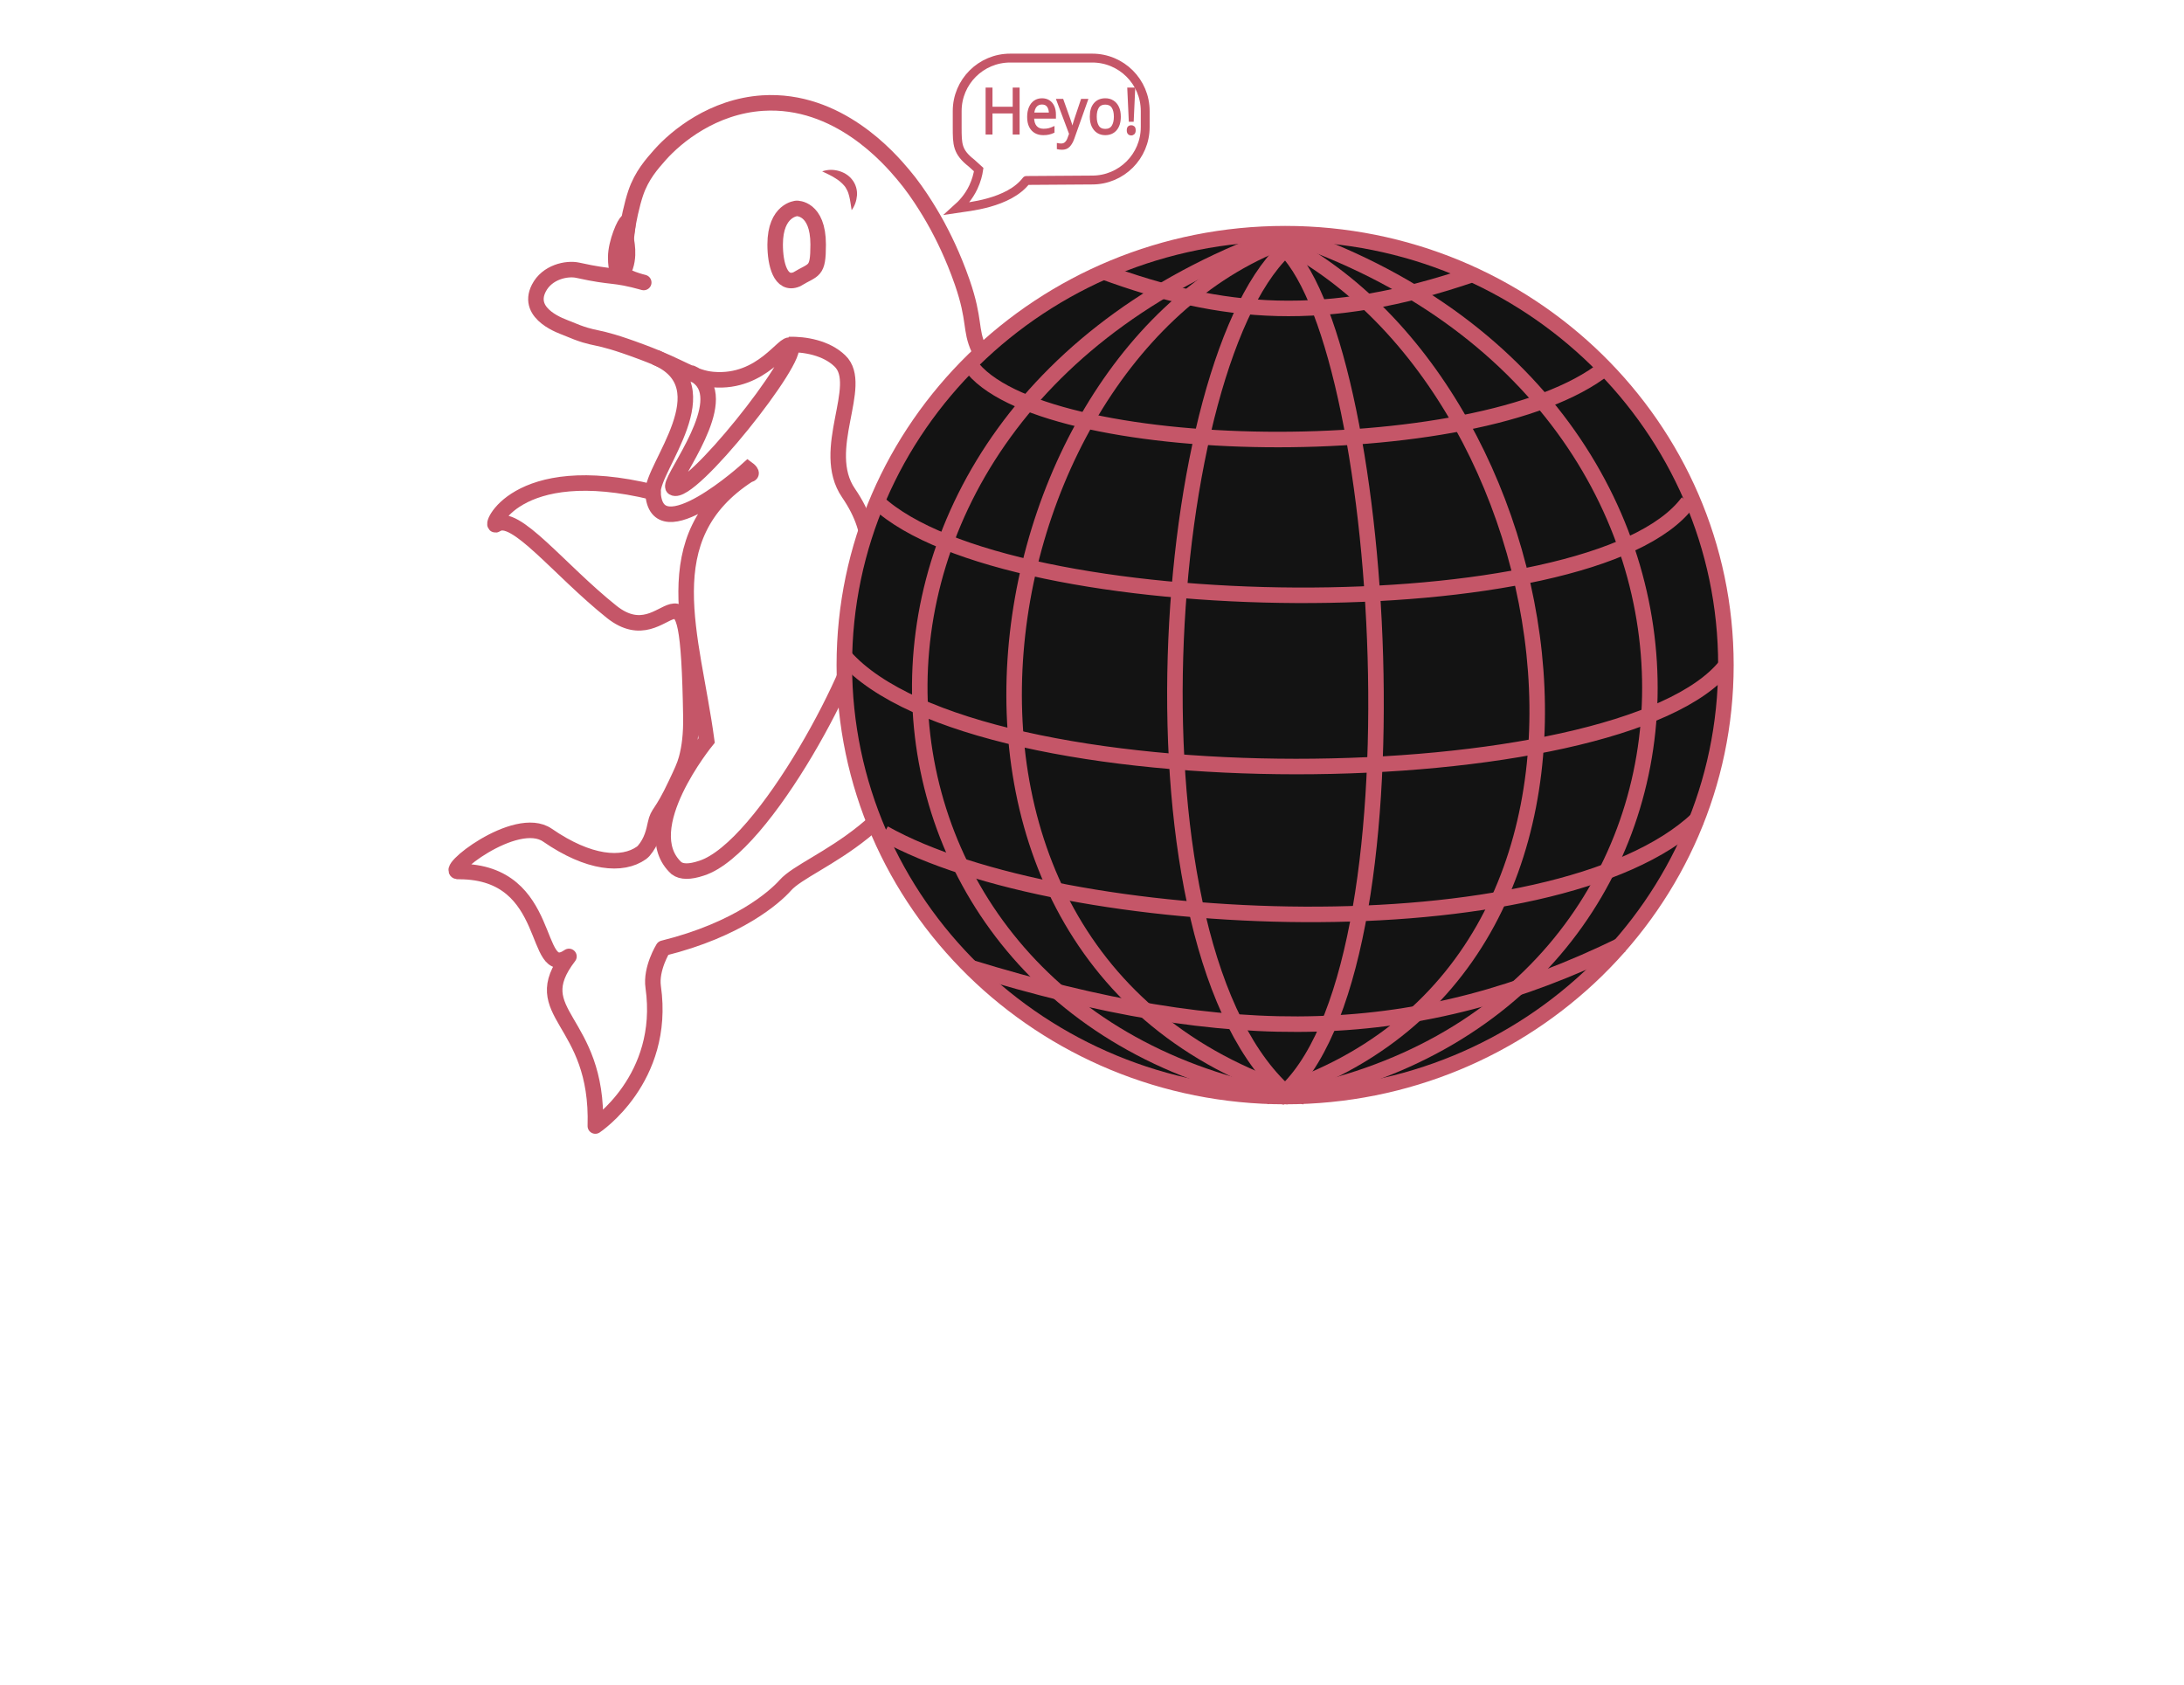
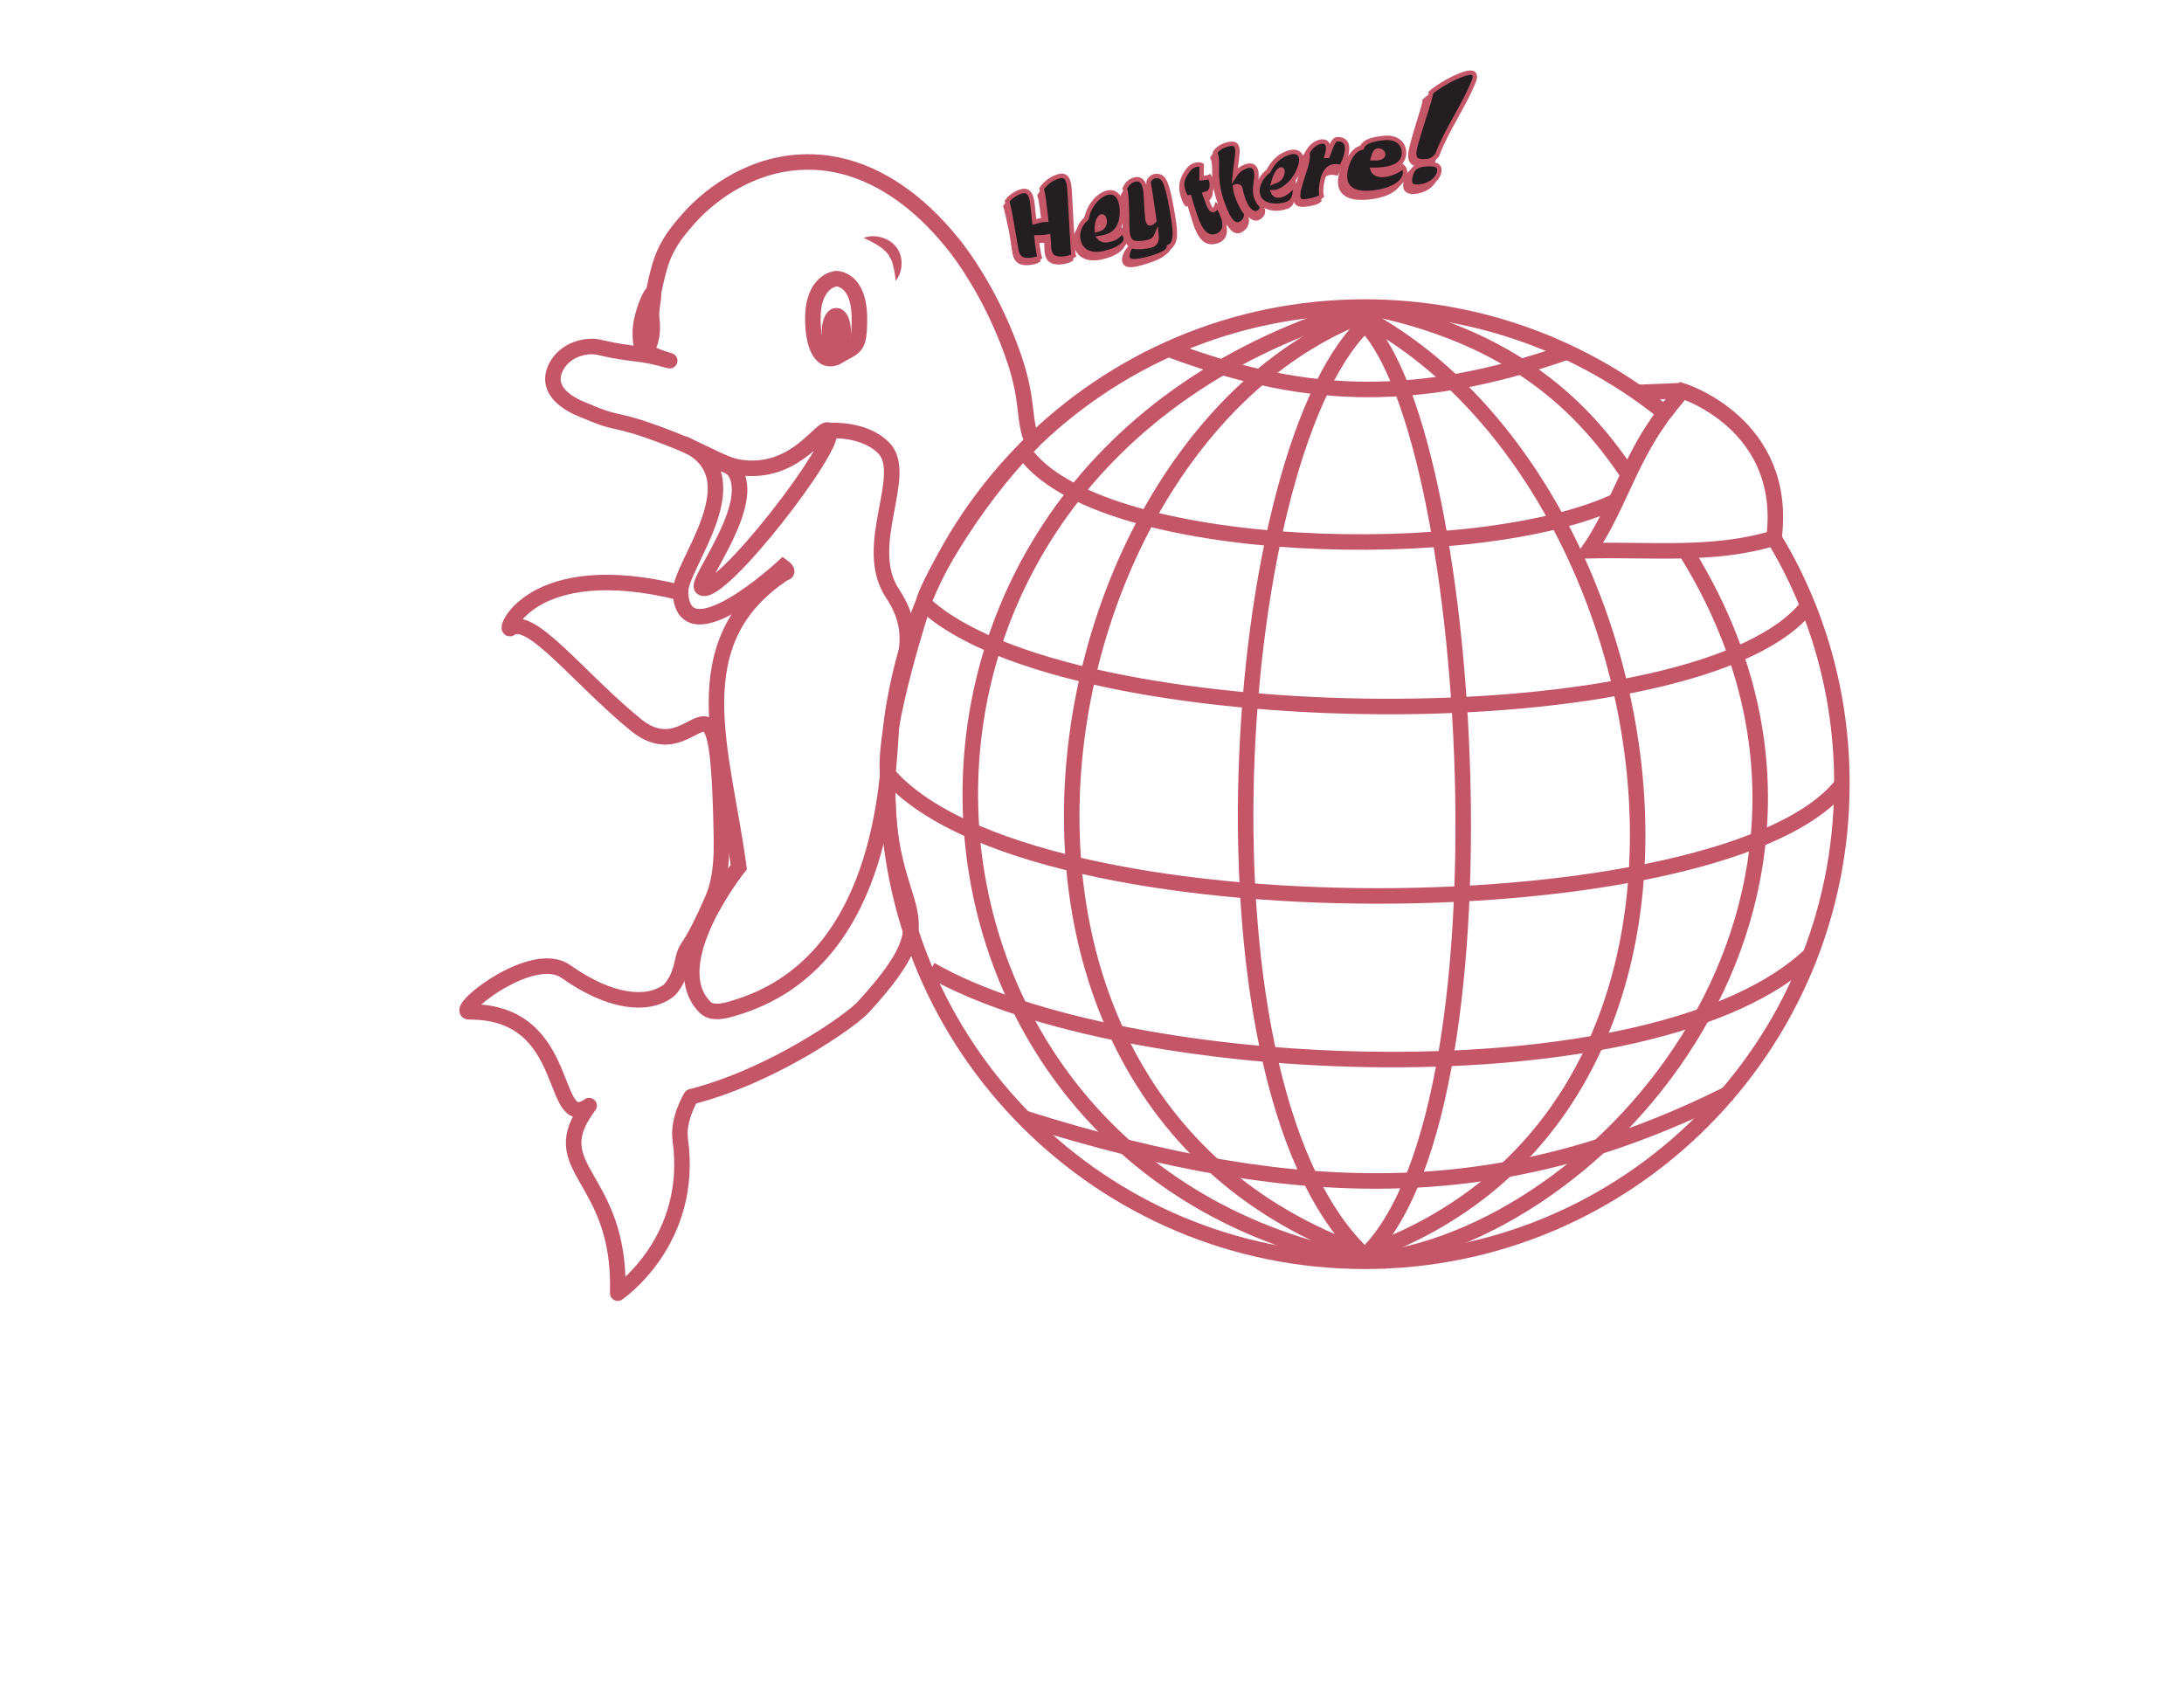
<svg xmlns="http://www.w3.org/2000/svg" version="1.1" id="Layer_1" x="0px" y="0px" viewBox="0 0 985 760" style="enable-background:new 0 0 985 760;" xml:space="preserve">
  <style type="text/css">
- 	.st0{display:none;}
- 	.st1{display:inline;fill:#131313;}
- 	.st2{fill:none;stroke:#C55668;stroke-width:7;stroke-miterlimit:10;}
- 	.st3{fill:none;stroke:#C55668;stroke-width:7;stroke-linecap:round;stroke-linejoin:round;stroke-miterlimit:10;}
- 	.st4{fill:#C55668;}
- 	.st5{stroke:#C55668;stroke-width:7;stroke-miterlimit:10;}
- 	.st6{fill:#131313;stroke:#C55668;stroke-width:7;stroke-miterlimit:10;}
- 	.st7{fill:#C55668;stroke:#C55668;stroke-width:0.75;stroke-miterlimit:10;}
- 	.st8{font-family:'MyriadPro-Regular';}
- 	.st9{font-size:28.591px;}
- 	.st10{fill:none;stroke:#C55668;stroke-width:4;stroke-linecap:round;stroke-miterlimit:10;}
+ 	.st0{fill:none;stroke:#C55668;stroke-width:7;stroke-miterlimit:10;}
+ 	.st1{fill:none;stroke:#C55668;stroke-width:7;stroke-linecap:round;stroke-linejoin:round;stroke-miterlimit:10;}
+ 	.st2{stroke:#C55668;stroke-width:7;stroke-miterlimit:10;}
+ 	.st3{fill:#C55668;}
+ 	.st4{display:none;fill:none;stroke:#C55668;stroke-width:3;stroke-linecap:round;stroke-miterlimit:10;}
+ 	.st5{display:none;fill:#C55668;enable-background:new    ;}
+ 	.st6{font-family:'Manteiga-Gorda';}
+ 	.st7{font-size:32.829px;}
+ 	.st8{display:none;fill:none;stroke:#C55668;stroke-width:2;stroke-miterlimit:10;enable-background:new    ;}
+ 	.st9{enable-background:new    ;}
+ 	.st10{fill:none;stroke:#C55668;stroke-width:2;stroke-miterlimit:10;}
+ 	.st11{fill:#231F20;}
+ 	.st12{fill:none;stroke:#C55668;stroke-width:8;stroke-miterlimit:10;}
+ 	.st13{display:none;fill:#C55668;stroke:#C55668;stroke-width:7;stroke-linecap:round;stroke-linejoin:round;stroke-miterlimit:10;}
</style>
-   <g id="Layer_2_1_" class="st0">
-     <rect x="119.2" y="199.8" class="st1" width="734.3" height="415.8" />
-   </g>
  <g>
    <g id="dolphin">
      <g>
-         <path id="_x3C_Path_x3E_dolpin_3_" class="st2" d="M295.6,161.2c31.3,13.1-1.7,49.7-1.1,60.9c1.4,27.2,42.8-10.5,42.8-10.5     s3,2.2,0.4,2.5c-43.6,28.1-25.4,72.4-19,119.9c0,0-32.8,40.1-13.6,57.6c2.3,1.7,5.9,1.8,11.3,0c28.4-9.1,72.2-92.6,73.7-114.5     c1.5-21.9,6-35.1-7.4-54.7c-13.4-19.5,7.5-48.7-3.9-59.6c-6.2-6-16-7.6-23-7.4" />
+         <path id="_x3C_Path_x3E_dolpin_3_" class="st0" d="M308.1,200c33.8,14.5-1.8,54.9-1.2,67.3c1.5,30,46.3-11.6,46.3-11.6     s3.3,2.4,0.5,2.8c-47.2,31.1-27.5,80.1-20.5,132.6c0,0-35.5,44.3-14.7,63.7c2.5,1.9,6.4,1.9,12.3,0     c67.4-19.6,69.6-102.4,71.2-126.6c1.6-24.2,15-38.8,0.6-60.4c-14.5-21.6,8-53.9-4.2-65.9c-6.7-6.6-17.1-8-24.5-7.7" />
      </g>
-       <path id="_x3C_Path_x3E_dolpin_2_" class="st3" d="M294.5,222c-62.5-15.3-74.3,17-70.7,14.6c8.4-5.8,28.3,20.4,52.1,39.4    c26.4,21,34.3-37.2,35.7,47.4c0.1,7.7-0.6,13.6-2,18.8c-0.9,3.3-2.2,6-4.7,11.3c-6.8,14.5-8.1,12.5-9.3,18.1    c-0.7,3.2-1.6,7.9-5.3,12.2c-0.3,0.3-0.6,0.6-1,0.9c-8.6,6.1-23.7,4.9-42.4-8c-14.3-9.9-48.3,17.3-39.8,16.4    c43.2,0,32.8,49.8,49.5,38.3c-20.1,26.2,13.4,27.7,11.9,76.5c0,0,32-21.2,26.1-62.7c-1.2-8.3,4.5-17.5,4.5-17.5    c33.9-8.4,50.4-23.1,55.1-28.4c10.4-11.7,59.7-24.2,71.5-84.6c1.9-9.6,39.7,67.1,41.7,37.9c6-88.9-12.3-92.2-12.3-92.2    c-0.4-4,11.9-6.6,28.7,5.5c11.9,10,11.9,32.8,11.9-17.5c0-43.3-18.6-58.3-18.6-58.3c-22.7-23-29-18.2-35.7-32.8    c-4-8.7-1.5-12.8-7.4-29.9c-4.3-12.4-9-21.4-11.2-25.5c-1.3-2.4-7.8-14.2-15.6-23.3c-5.9-7-29.2-34.3-63.3-32.1    c-22.4,1.5-38.8,15-46.2,23.3c-3.7,4.2-8.3,9.3-11,17.3c-1.6,4.7-3.4,12.6-4.4,19.9c-0.1,0.8,2.4,9-1.3,15.7    c-1.2,2.1,10.2,5,9.3,4.7c-14.5-4-13-1.8-29.7-5.5c-5-1.1-13.9,0.8-17.6,8.1c-6.1,12,11.3,17.4,12.3,17.9    c15.6,6.6,10.2,1.9,34.3,10.9c18.7,7,22.9,11.6,32,12.4c22.3,1.9,32.3-17.9,35-15.3c5,4.8-45.6,68.7-52.9,64.1    c-3.2-2,23.3-33.8,13.5-47.6c-1.6-2.2-3.7-3.4-5.3-4.1" />
-       <path class="st2" d="M349.6,110.3c0-15.7,9.7-16.3,9.7-16.3s9.7-0.4,9.7,16.3c0,12.8-1.8,10.9-9.7,15.7    C352,129,349.6,119,349.6,110.3z" />
+       <path id="_x3C_Path_x3E_dolpin_2_" class="st1" d="M306.9,267.3c-67.7-16.9-80.4,18.8-76.6,16.1c9.1-6.4,30.7,22.5,56.4,43.5    c28.5,23.2,37.1-41.1,38.7,52.4c0.1,8.5-0.6,15-2.1,20.8c-1,3.7-2.4,6.6-5.1,12.5c-7.4,16.1-8.7,13.8-10.1,20    c-0.8,3.5-1.7,8.7-5.8,13.5c-0.3,0.3-0.6,0.7-1.1,1c-9.3,6.7-25.7,5.4-46-8.9c-15.5-11-52.3,19.1-43.1,18.2    c46.7,0,35.5,55,53.6,42.3c-21.8,29,14.5,30.7,12.9,84.6c0,0,34.6-23.4,28.2-69.3c-1.3-9.2,4.9-19.3,4.9-19.3    c36.7-9.3,72.7-34.7,77.8-40.6c42.2-46.2,8.6-37.2,10.9-104.8c-2.4-21.1,16.1-77,16.1-77c-0.4-4.4,20.7-44.5,49.2-73    c-4.3-9.6-1.7-17.8-8-36.7c-4.6-13.7-9.7-23.6-12.1-28.2c-1.4-2.6-8.4-15.7-16.9-25.8c-6.4-7.7-31.6-37.9-68.5-35.4    c-24.3,1.6-42,16.6-50,25.8c-4,4.6-9,10.3-12,19.1c-1.7,5.1-3.7,13.9-4.8,22c-0.1,0.8,2.6,9.9-1.5,17.3    c-1.2,2.3,11.1,5.5,10.1,5.3c-15.7-4.4-14.1-2-32.1-6.1c-5.4-1.2-15,0.9-19.1,8.9c-6.7,13.2,12.2,19.3,13.3,19.8    c16.9,7.3,11,2.1,37.1,12.1c20.3,7.8,24.8,12.8,34.7,13.7c24.1,2.1,34.9-19.8,37.9-16.9c5.3,5.3-49.4,76-57.2,70.9    c-3.5-2.2,25.2-37.4,14.6-52.7c-1.7-2.4-6-3.3-7.6-4.1" />
+       <path class="st0" d="M366.6,143.8c0-17.4,10.5-18.1,10.5-18.1s10.5-0.4,10.5,18.1c0,14.2-1.9,12.1-10.5,17.4    C369.2,164.4,366.6,153.4,366.6,143.8z" />
+       <path class="st2" d="M288.8,150c0-7.4,4.5-17.8,5.6-17.8s-0.8,6-0.8,13.3c0,7.4-1.3,11.6-2.4,11.6    C290,157.2,288.8,157.4,288.8,150z" />
      <g>
-         <path class="st4" d="M453,261.4c-0.4-0.8-1.1-1.7-1.6-2.5l-1.8-2.6c-1.2-1.8-2.5-3.5-3.7-5.3c-2.4-3.6-4.8-7.2-6.9-10.9     c-2.1-3.7-4.1-7.6-5.6-11.6c-0.7-2-1.3-4.1-1.6-6.3c-0.2-2.1-0.1-4.4,0.8-6.3c-0.7,2-0.7,4.2-0.2,6.2c0.4,2.1,1.2,4,2.1,5.9     c1.8,3.8,4,7.4,6.5,10.9c2.4,3.5,5,6.8,7.7,10.2c1.3,1.7,2.7,3.3,4.1,4.9l2.1,2.5c0.7,0.9,1.4,1.7,2.1,2.7L453,261.4z" />
-       </g>
-       <path class="st5" d="M277.7,116c0-6.6,4.2-16,5.2-16c1,0-0.7,5.4-0.7,12s-1.2,10.6-2.2,10.6S277.7,122.6,277.7,116z" />
-       <g>
-         <path class="st4" d="M370.8,77.3c2.3-0.8,4.7-0.9,7.1-0.3c2.4,0.6,4.8,1.9,6.4,4c1.7,2.1,2.4,4.8,2.2,7.2c-0.2,2.4-1,4.7-2.4,6.6     c-0.4-2.3-0.6-4.4-1.1-6.3c-0.1-0.5-0.3-0.9-0.4-1.4c-0.2-0.4-0.3-0.9-0.5-1.2c-0.2-0.4-0.4-0.8-0.6-1.1l-0.3-0.5l-0.4-0.5     c-1.1-1.3-2.5-2.5-4.2-3.5C374.9,79.2,372.9,78.3,370.8,77.3z" />
+         <path class="st3" d="M389.5,107.3c2.4-0.9,5.1-1,7.7-0.3c2.6,0.6,5.2,2.1,7,4.4c1.8,2.3,2.6,5.3,2.4,8c-0.1,2.7-1,5.2-2.6,7.3     c-0.4-2.6-0.6-4.9-1.2-6.9c-0.1-0.6-0.3-1-0.4-1.5c-0.2-0.5-0.3-1-0.6-1.4c-0.2-0.5-0.4-0.8-0.7-1.2l-0.3-0.6l-0.4-0.6     c-1.2-1.5-2.7-2.7-4.6-3.9C393.9,109.4,391.9,108.4,389.5,107.3z" />
      </g>
    </g>
    <g id="globe_grp">
-       <ellipse id="Outline" class="st6" cx="579.6" cy="300" rx="198.8" ry="194.6" />
-       <path class="st2" d="M579.6,105.4c226.4,75.8,212.2,351.4,0,389.3" />
-       <path class="st2" d="M570.7,105.4c138.1,62,187,334,0,389.3" />
-       <path class="st2" d="M577.4,110.3c47.5,39.2,66.9,328.5,0,384.3" />
-       <path class="st2" d="M579.7,105.5c-231.1,80.8-208.3,352.1,0,389.3" />
-       <path class="st2" d="M588.8,105.4c-147.2,43.1-201.2,329.9,0,389.4" />
-       <path class="st2" d="M582,110.4c-59.5,49.1-78.8,318.6,0,384.3" />
-       <path class="st2" d="M437.4,164.4c30.5,43,230.1,46.7,286.7,1.5" />
-       <path class="st2" d="M395.7,226.4c58.8,54.7,323.2,57.6,365.6,0" />
-       <path class="st2" d="M380.9,296.1c59.7,67.3,350.5,63.8,397.6,3.9" />
-       <path class="st2" d="M398.7,375.8c80.4,45.2,302.3,54.7,367.1-6.6" />
-       <path class="st2" d="M437.4,436.3c118.4,36.4,201.8,35,294.1-10.2" />
-       <path class="st2" d="M497.4,122.5c53.6,19.7,100.5,24.1,167.2,1.1" />
+       <path class="st0" d="M800.1,242.7c-27.2,8.3-55.7,5-83.6,5.7c12.5-18,18-39.5,31.9-58.9c0.8-1.1,1.5-2.3,2.3-3.3    c-37-29.8-83.9-47.7-135.2-47.7c-118.9,0-215.2,96.4-215.2,215.2s96.4,215.2,215.2,215.2s215.2-96.4,215.2-215.2    C830.8,313,819.6,275,800.1,242.7z" />
+       <path class="st0" d="M759.3,247c99.4,157.1-36.5,312.1-143.7,321.8" />
+       <path class="st0" d="M615.6,138.4c62.3,12.2,96,41.3,118.8,75.8" />
+       <path class="st0" d="M605.9,138.4c149.5,68.6,202.4,369.3,0,430.4" />
+       <path class="st0" d="M613.1,143.8c51.5,43.4,72.5,363.2,0,424.9" />
+       <path class="st0" d="M615.7,138.4c-249.2,72.2-225.4,389.3,0,430.4" />
+       <path class="st0" d="M625.6,138.4c-159.3,47.6-217.8,364.8,0,430.6" />
+       <path class="st0" d="M618.2,143.9c-64.4,54.3-85.3,352.3,0,424.9" />
+       <path class="st0" d="M461.7,203.6c33.1,47.6,206.5,51.9,268.2,21.9" />
+       <path class="st0" d="M416.6,272.1c63.7,60.5,353.7,63.7,399.6,0" />
+       <path class="st0" d="M400.5,349.2c64.6,74.4,379.5,70.6,430.4,4.4" />
+       <path class="st0" d="M419.7,437.4c87,50,327.2,60.5,397.4-7.3" />
+       <path class="st0" d="M461.7,504.3C589.8,544.6,680.1,543,780.1,493" />
+       <path class="st0" d="M526.5,157.3c58,21.8,108.8,26.6,181,1.2" />
    </g>
  </g>
-   <text transform="matrix(0.9376 0 0 1 442.2598 60.3105)" class="st7 st8 st9">Heyo!</text>
-   <path class="st10" d="M462.9,81.4l29.7-0.2c13.2,0,23.9-10.7,23.9-23.9v-7.2c0-13.2-10.7-23.9-23.9-23.9h-37  c-13.2,0-23.9,10.7-23.9,23.9v7.2c0,7.9,0,11.2,6.5,16.3l3.2,2.9c-0.3,2.1-1,4.9-2.4,7.9c-2.2,4.7-5.3,7.8-7.3,9.6  C436.3,93.3,455,91.8,462.9,81.4" />
+   <line class="st0" x1="738.7" y1="177" x2="758.8" y2="176.2" />
+   <path id="text_bubble" class="st4" d="M629.2,111c-6.5-5.5-14.7-7.4-61.3,3.2l-62.3,15.2c-16,3.9-43.3,10.8-46.5,16.7  c-0.6,1.1,0.4,4.5,1.8,5.7l3.2,2.6c4,4.3,13.9,3.2,28.9,0.9l21.5-4.4c8.1-0.5-18.4,10.8-43.9,20.3c-0.2,0.1-0.1,0.4,0.1,0.4  c13.8-2.9,74.6-16.2,72.9-27.4C650.4,119.9,630.9,115.3,629.2,111z" />
+   <text transform="matrix(0.9736 -0.2283 0.2283 0.9736 435.9774 170.7776)" class="st5 st6 st7">Hey there!</text>
+   <text transform="matrix(0.9736 -0.2283 0.2283 0.9736 435.9774 170.7776)" class="st8 st6 st7">Hey there!</text>
+   <g>
+     <g class="st9">
+       <path class="st3" d="M482.6,110.4c0.1,4.1,0.2,5.5,0.4,6.6c-1,0.6-2.7,1.2-5.2,1.3c-3.5,0.1-5.4-1.2-5.7-4.9    c-0.1-1.4-0.1-3.2-0.2-5.1c-0.9,0.2-1.8,0.3-2.7,0.3c-0.9,0.1-1.7,0.1-2.6,0c0.1,1.1,0.2,2.2,0.3,2.9c0.5,3.8,0.8,5.1,1.2,6    c-0.9,0.5-2.2,1-4.5,1.1c-3.2,0.2-5.2-0.8-5.9-4.2c-0.7-3.1-1-7.9-2.3-13.2c-0.5-2.2-1.2-5.9-1.9-8.1c1-1.4,3-3,5.5-3.9    c3.6-1.3,5.2,0.5,5.9,5.9c0.2,1.9,0.5,4.7,0.8,6.7c0.8-0.2,1.5-0.3,2.3-0.4c1-0.1,1.9-0.2,2.9-0.2c-0.1-0.9-0.3-2-0.4-3.1    c-0.4-3.2-0.9-7.6-1.6-10c1.2-1.9,3.4-4,6.3-5.2c3.9-1.6,5.8-0.3,6.3,6.4C481.8,96,482.4,106.8,482.6,110.4z" />
+       <path class="st3" d="M506.7,108.8c0.3,3-3.9,6-10.2,7.3c-7.2,1.5-11.1-1.8-11.4-7.1c-0.2-3.1,1.1-5.6,3.9-7.5    c0.8-4.3,4-8.5,7.5-10.2c5-2.4,8.2,1,8.5,7.1c0.2,6.7-2.8,9.4-8.5,10.4c-0.5,0.1-1,0.2-1.6,0.2c0.9,1.1,2.4,1.4,4.2,1    c2.5-0.5,5-2.1,5.9-3.7C505.8,106.8,506.6,107.6,506.7,108.8z M493.8,105.7c0.3,0,0.6-0.1,0.9-0.1c1.8-0.3,2.6-1.3,2.5-2.9    c-0.1-1.2-0.7-2.1-1.7-1.8C494.4,101.2,493.6,103.5,493.8,105.7z" />
+       <path class="st3" d="M527.3,93.3c2.4,12.8,2.8,17.6-1.3,19.2c-0.4,2.4-5,4.4-11.5,6.2c-5.6,1.6-7.8,0.9-7.4-2.2    c0.2-1.7,1.3-3.3,1.8-3.9c0.8,0.5,2.8,0.7,5.5,0.2c3.2-0.5,6.8-1.4,6.3-4.9c-1.1,1.8-3.3,2.8-6.5,3.2c-4,0.5-5.7-0.9-6.6-4.5    c-0.5-2.1-0.3-5.5-0.4-9.7c-0.1-3.5-0.3-6.6-0.9-8.4c1.1-2.2,2.3-3.5,4.2-4.3c3-1.2,5,0.9,5.4,5.8c0.3,3.6,0.4,8.6,0.7,11.5    c0.2,1.5,0.7,2,1.4,1.9c0.7-0.2,1.3-0.5,1.7-1c-1-6.1-2.1-14.7-2.6-17.2c0.4-1.6,1.8-3.2,3.3-3.4C523.5,81.4,525.3,83,527.3,93.3z    " />
+       <path class="st3" d="M551.2,99.2c2.2,5,1.3,8.6-2.7,9.7c-4.4,1.2-7.2-1.3-9.6-8.8c-1.1-3.3-1.9-6-2.5-8.3    c-0.5,0.1-0.7,0.2-1.2,0.3c-0.6-0.7-1.3-2.1-1.9-4.4c-0.6-2.1-0.7-4.7,0.3-6.7c1.8-3.6,3.3-4.7,5.2-4.9c1-0.1,1.8,0,2.3,0.3    c0,1.2-0.1,3.2,0.1,5.8c1.4-0.1,2.6-0.2,3.5-0.5c0.6,1,1,2,1.1,2.9c0.4,1.9,0.3,4.7-1.7,5.3c-0.3,0.1-0.5,0.2-0.8,0.3    c0.7,2,1.2,3.1,2.1,5.3c0.8,2,1.6,2.7,2.3,2.4c0.7-0.3,1-1.2,1.3-2C549.5,96,550.4,97.4,551.2,99.2z" />
+       <path class="st3" d="M569.6,94.8c0.1,1.4-0.4,2.4-1.8,3.3c-2,1.3-4.5-0.6-6.1-3.9c-1-2-2-4.9-2.6-6.5c-0.5-1.7-1-2.1-2-2    c-0.3,0-0.6,0.1-0.8,0.3c0.4,1.8,1.1,3.9,1.7,5.2c2,4.8,3.4,6.6,4.3,7.6c0.2,2.3-0.7,3.7-2.3,4.8c-2.2,1.5-4.5,0.5-7-5.1    c-2.9-6.5-5.5-13.5-5.3-20.5c0-2.4,0-5.1-0.8-6.9c0.9-1.6,3.2-3.1,5.6-3.8c3.4-1,4.8-0.1,4.5,3.8c-0.2,2.4-0.9,6.5-1.1,10.2    c1.2-1.8,3-3.2,5.3-3.8c3.5-0.9,4.6,2.1,4.3,6.3c-0.2,2.6,0,5,1,7.1C567.2,92.4,568.5,94,569.6,94.8z" />
+       <path class="st3" d="M582.8,89.1c0,3.4-1.4,4.1-5.2,4.8c-4.3,0.8-10.1-1.2-11.1-6.2c-0.6-2.9,1.6-6.4,4.2-8.1c1.8-4,5-6.8,8.3-8    c4.6-1.7,7.2,0.6,5.7,5.9c-1.7,5.9-5.9,10.3-10.2,10.9c-0.4,0.1-0.8,0.1-1.2,0c0.7,1.1,1.9,1.5,3.2,1.3c1.8-0.2,4.1-1.8,5.5-4.1    C582.4,86.5,582.8,87.8,582.8,89.1z M573,84.2c0.2-0.1,0.5-0.1,0.8-0.1c1.5-0.4,2.5-1.5,2.9-3.1c0.3-1.2,0-2-0.8-1.8    C574.9,79.5,573.7,81.5,573,84.2z" />
+       <path class="st3" d="M584.3,88.6c0.1-2.1,1.5-6.3,2.8-10.8c0.6-2.2,1.2-4.7,0.8-6.2c1.5-2.6,3.4-4.5,5.8-5.3    c2.7-0.9,4.5,0.2,3.5,4.4c-0.2,0.7-0.5,1.8-0.7,2.5c0.2,0,0.2-0.1,0.4-0.1c2.8-7.1,3.9-8.5,5.7-8.7c2.4-0.3,4,1.4,3.2,5.8    c-0.7,3.5-2.3,6.6-3,7.9c-1.3-0.3-2.5-0.3-3.7-0.1c-2.4,0.6-3.9,2.9-4.5,5.7c-0.6,2.5-0.4,5.5,0.3,6.7c-1.1,1-2.8,1.3-4.5,1.6    C586.7,92.6,584.1,92.8,584.3,88.6z" />
+       <path class="st3" d="M631.6,80.9c-1.1,4.3-6.3,7.3-14.4,8.1c-9.1,0.9-14.6-1.9-12.2-10.7c1.3-5.1,4.5-9.1,7.9-10    c1.6-3.3,4.3-3.7,8.8-3.9c6.3-0.3,9.6,3.5,10.3,6.6c0.7,3.4-5.4,7.3-12.9,7.9c-0.7,0.1-1.4,0.1-2,0c0.6,1.7,2.4,2.4,4.8,2.2    c3.2-0.3,7.3-2.2,9.1-4.1C631.6,77.9,632.1,79.3,631.6,80.9z M617.4,73.5c0.4,0,0.8,0,1.2,0c2.4-0.1,3.7-1,3.8-2.3    c0.1-1-0.7-1.7-1.8-1.8C619.3,69.4,618.3,70.6,617.4,73.5z" />
+       <path class="st3" d="M636.1,69.9c0-4.5,7-23.6,6.4-24.5c2.3-2.1,6.8-5.1,11.3-7.2c8.1-3.9,10.1-2.4,7.8,2.5    C657,51,649.1,61.4,646.3,72.7c-0.9,0.9-1.9,1.4-3.9,1.5C638.4,74.5,636,73.8,636.1,69.9z M634.1,81.8c1-3.9,3.1-5.7,7.7-6    c4.5-0.3,6.4,0.4,5.7,3.7c-0.7,3.1-3.8,6-8.2,6.8C634.8,87.1,633.1,85.6,634.1,81.8z" />
+     </g>
+     <g class="st9">
+       <path class="st10" d="M482.6,110.4c0.1,4.1,0.2,5.5,0.4,6.6c-1,0.6-2.7,1.2-5.2,1.3c-3.5,0.1-5.4-1.2-5.7-4.9    c-0.1-1.4-0.1-3.2-0.2-5.1c-0.9,0.2-1.8,0.3-2.7,0.3c-0.9,0.1-1.7,0.1-2.6,0c0.1,1.1,0.2,2.2,0.3,2.9c0.5,3.8,0.8,5.1,1.2,6    c-0.9,0.5-2.2,1-4.5,1.1c-3.2,0.2-5.2-0.8-5.9-4.2c-0.7-3.1-1-7.9-2.3-13.2c-0.5-2.2-1.2-5.9-1.9-8.1c1-1.4,3-3,5.5-3.9    c3.6-1.3,5.2,0.5,5.9,5.9c0.2,1.9,0.5,4.7,0.8,6.7c0.8-0.2,1.5-0.3,2.3-0.4c1-0.1,1.9-0.2,2.9-0.2c-0.1-0.9-0.3-2-0.4-3.1    c-0.4-3.2-0.9-7.6-1.6-10c1.2-1.9,3.4-4,6.3-5.2c3.9-1.6,5.8-0.3,6.3,6.4C481.8,96,482.4,106.8,482.6,110.4z" />
+       <path class="st10" d="M506.7,108.8c0.3,3-3.9,6-10.2,7.3c-7.2,1.5-11.1-1.8-11.4-7.1c-0.2-3.1,1.1-5.6,3.9-7.5    c0.8-4.3,4-8.5,7.5-10.2c5-2.4,8.2,1,8.5,7.1c0.2,6.7-2.8,9.4-8.5,10.4c-0.5,0.1-1,0.2-1.6,0.2c0.9,1.1,2.4,1.4,4.2,1    c2.5-0.5,5-2.1,5.9-3.7C505.8,106.8,506.6,107.6,506.7,108.8z M493.8,105.7c0.3,0,0.6-0.1,0.9-0.1c1.8-0.3,2.6-1.3,2.5-2.9    c-0.1-1.2-0.7-2.1-1.7-1.8C494.4,101.2,493.6,103.5,493.8,105.7z" />
+       <path class="st10" d="M527.3,93.3c2.4,12.8,2.8,17.6-1.3,19.2c-0.4,2.4-5,4.4-11.5,6.2c-5.6,1.6-7.8,0.9-7.4-2.2    c0.2-1.7,1.3-3.3,1.8-3.9c0.8,0.5,2.8,0.7,5.5,0.2c3.2-0.5,6.8-1.4,6.3-4.9c-1.1,1.8-3.3,2.8-6.5,3.2c-4,0.5-5.7-0.9-6.6-4.5    c-0.5-2.1-0.3-5.5-0.4-9.7c-0.1-3.5-0.3-6.6-0.9-8.4c1.1-2.2,2.3-3.5,4.2-4.3c3-1.2,5,0.9,5.4,5.8c0.3,3.6,0.4,8.6,0.7,11.5    c0.2,1.5,0.7,2,1.4,1.9c0.7-0.2,1.3-0.5,1.7-1c-1-6.1-2.1-14.7-2.6-17.2c0.4-1.6,1.8-3.2,3.3-3.4C523.5,81.4,525.3,83,527.3,93.3z    " />
+       <path class="st10" d="M551.2,99.2c2.2,5,1.3,8.6-2.7,9.7c-4.4,1.2-7.2-1.3-9.6-8.8c-1.1-3.3-1.9-6-2.5-8.3    c-0.5,0.1-0.7,0.2-1.2,0.3c-0.6-0.7-1.3-2.1-1.9-4.4c-0.6-2.1-0.7-4.7,0.3-6.7c1.8-3.6,3.3-4.7,5.2-4.9c1-0.1,1.8,0,2.3,0.3    c0,1.2-0.1,3.2,0.1,5.8c1.4-0.1,2.6-0.2,3.5-0.5c0.6,1,1,2,1.1,2.9c0.4,1.9,0.3,4.7-1.7,5.3c-0.3,0.1-0.5,0.2-0.8,0.3    c0.7,2,1.2,3.1,2.1,5.3c0.8,2,1.6,2.7,2.3,2.4c0.7-0.3,1-1.2,1.3-2C549.5,96,550.4,97.4,551.2,99.2z" />
+       <path class="st10" d="M569.6,94.8c0.1,1.4-0.4,2.4-1.8,3.3c-2,1.3-4.5-0.6-6.1-3.9c-1-2-2-4.9-2.6-6.5c-0.5-1.7-1-2.1-2-2    c-0.3,0-0.6,0.1-0.8,0.3c0.4,1.8,1.1,3.9,1.7,5.2c2,4.8,3.4,6.6,4.3,7.6c0.2,2.3-0.7,3.7-2.3,4.8c-2.2,1.5-4.5,0.5-7-5.1    c-2.9-6.5-5.5-13.5-5.3-20.5c0-2.4,0-5.1-0.8-6.9c0.9-1.6,3.2-3.1,5.6-3.8c3.4-1,4.8-0.1,4.5,3.8c-0.2,2.4-0.9,6.5-1.1,10.2    c1.2-1.8,3-3.2,5.3-3.8c3.5-0.9,4.6,2.1,4.3,6.3c-0.2,2.6,0,5,1,7.1C567.2,92.4,568.5,94,569.6,94.8z" />
+       <path class="st10" d="M582.8,89.1c0,3.4-1.4,4.1-5.2,4.8c-4.3,0.8-10.1-1.2-11.1-6.2c-0.6-2.9,1.6-6.4,4.2-8.1c1.8-4,5-6.8,8.3-8    c4.6-1.7,7.2,0.6,5.7,5.9c-1.7,5.9-5.9,10.3-10.2,10.9c-0.4,0.1-0.8,0.1-1.2,0c0.7,1.1,1.9,1.5,3.2,1.3c1.8-0.2,4.1-1.8,5.5-4.1    C582.4,86.5,582.8,87.8,582.8,89.1z M573,84.2c0.2-0.1,0.5-0.1,0.8-0.1c1.5-0.4,2.5-1.5,2.9-3.1c0.3-1.2,0-2-0.8-1.8    C574.9,79.5,573.7,81.5,573,84.2z" />
+       <path class="st10" d="M584.3,88.6c0.1-2.1,1.5-6.3,2.8-10.8c0.6-2.2,1.2-4.7,0.8-6.2c1.5-2.6,3.4-4.5,5.8-5.3    c2.7-0.9,4.5,0.2,3.5,4.4c-0.2,0.7-0.5,1.8-0.7,2.5c0.2,0,0.2-0.1,0.4-0.1c2.8-7.1,3.9-8.5,5.7-8.7c2.4-0.3,4,1.4,3.2,5.8    c-0.7,3.5-2.3,6.6-3,7.9c-1.3-0.3-2.5-0.3-3.7-0.1c-2.4,0.6-3.9,2.9-4.5,5.7c-0.6,2.5-0.4,5.5,0.3,6.7c-1.1,1-2.8,1.3-4.5,1.6    C586.7,92.6,584.1,92.8,584.3,88.6z" />
+       <path class="st10" d="M631.6,80.9c-1.1,4.3-6.3,7.3-14.4,8.1c-9.1,0.9-14.6-1.9-12.2-10.7c1.3-5.1,4.5-9.1,7.9-10    c1.6-3.3,4.3-3.7,8.8-3.9c6.3-0.3,9.6,3.5,10.3,6.6c0.7,3.4-5.4,7.3-12.9,7.9c-0.7,0.1-1.4,0.1-2,0c0.6,1.7,2.4,2.4,4.8,2.2    c3.2-0.3,7.3-2.2,9.1-4.1C631.6,77.9,632.1,79.3,631.6,80.9z M617.4,73.5c0.4,0,0.8,0,1.2,0c2.4-0.1,3.7-1,3.8-2.3    c0.1-1-0.7-1.7-1.8-1.8C619.3,69.4,618.3,70.6,617.4,73.5z" />
+       <path class="st10" d="M636.1,69.9c0-4.5,7-23.6,6.4-24.5c2.3-2.1,6.8-5.1,11.3-7.2c8.1-3.9,10.1-2.4,7.8,2.5    C657,51,649.1,61.4,646.3,72.7c-0.9,0.9-1.9,1.4-3.9,1.5C638.4,74.5,636,73.8,636.1,69.9z M634.1,81.8c1-3.9,3.1-5.7,7.7-6    c4.5-0.3,6.4,0.4,5.7,3.7c-0.7,3.1-3.8,6-8.2,6.8C634.8,87.1,633.1,85.6,634.1,81.8z" />
+     </g>
+     <g class="st9">
+       <path class="st11" d="M483.7,108.8c0.3,4,0.2,5.5,0.5,6.5c-1.1,0.7-2.8,1.3-5.3,1.4c-3.6,0.2-5.5-1.2-5.8-4.9    c-0.1-1.4-0.1-3.2-0.3-5.1c-0.9,0.2-1.8,0.3-2.7,0.3c-0.9,0.1-1.7,0.1-2.6,0.1c0.1,1.1,0.2,2.2,0.3,2.9c0.5,3.8,0.8,5.1,1.1,6.1    c-0.9,0.6-2.2,1-4.6,1.2c-3.3,0.2-5.2-0.9-5.9-4.2c-0.6-3.2-1.1-6.9-2.3-13.5c-0.5-2.7-1.2-6.7-1.9-8.9c1-1.4,3-3.1,5.6-4.1    c3.6-1.4,5.3,0.2,5.9,5.9c0.2,2,0.5,5.1,0.8,7.6c0.8-0.2,1.5-0.4,2.3-0.6c1-0.2,1.9-0.4,3-0.4c-0.1-1.1-0.2-2.3-0.4-3.6    c-0.4-3.6-0.9-8-1.6-10.4c1.2-1.9,3.4-3.9,6.3-5.1c3.9-1.6,5.9-0.7,6.3,5.9S483.4,105.2,483.7,108.8z" />
+       <path class="st11" d="M507.7,107.1c0.6,2.9-3.5,5.7-9.8,7.1c-7.2,1.6-11.1-1.7-11.7-6.9c-0.3-3,1-6.5,3.8-8.7    c0.9-4.9,4.1-9.2,7.6-11c5-2.5,8.2,0.7,8.4,7.3c0.2,7.2-3,11.2-8.6,12.2c-0.5,0.1-1,0.1-1.5,0.2c0.9,1,2.5,1.3,4.3,0.9    c2.4-0.5,4.8-1.8,5.7-4.1C506.6,104.9,507.4,106,507.7,107.1z M494.7,103.6c0.3-0.1,0.6-0.1,0.9-0.2c1.8-0.5,2.7-1.8,2.6-3.7    c-0.1-1.4-0.7-2.4-1.6-2C495.5,98.2,494.6,100.7,494.7,103.6z" />
+       <path class="st11" d="M527.7,90.2c2.4,12.5,3.5,19.5-0.5,21.1c-0.1,2.5-4.8,4.4-11.3,5.9c-5.7,1.3-7.8,0.6-7.4-2.5    c0.2-1.7,1.2-3.2,1.7-3.8c0.8,0.5,2.9,0.7,5.5,0.4c3.2-0.4,6.4-0.5,5.9-5.2c-1,2.5-3.1,3.1-6.2,3.5c-3.9,0.4-6.3,0.1-6.9-4.8    c-0.3-2.9-0.1-6.9-0.3-11.3c-0.1-3.7-0.3-6.8-0.9-8.5c1-2.1,2.2-3.3,4.1-3.9c2.9-1,4.9,0.9,5.3,5.7c0.3,3.5,0.4,8.6,0.8,11.8    c0.2,1.7,0.7,2.3,1.4,2.1c0.7-0.2,1.2-0.6,1.7-1.2c-1-6.8-2.1-15-2.6-17.3c0.4-1.5,1.7-2.7,3.2-2.8    C524.1,79.3,525.7,80.2,527.7,90.2z" />
+       <path class="st11" d="M551,96.2c2.2,5,1.6,8.9-2.3,10.2c-4.2,1.5-7.3-1.8-9.8-9.3c-1.1-3.4-1.9-5.9-2.5-8.1    c-0.5,0.1-0.7,0.1-1.2,0.2c-0.5-0.6-1.3-2-1.8-4c-0.5-1.9-0.3-3.8,0.7-5.7c1.9-3.6,3.5-4.9,5.5-5.2c1-0.2,1.8-0.1,2.4,0.2    c0,1.2-0.1,3.2-0.1,5.9c1.4-0.1,2.7-0.3,3.6-0.7c0.6,1,0.9,2.1,1,3c0.2,2-0.3,4.1-2.4,4.6c-0.3,0.1-0.5,0.1-0.8,0.2    c0.6,1.7,1,2.8,1.8,4.9c0.8,1.9,1.6,2.6,2.3,2.3c0.7-0.3,1-1.2,1.3-2C549.3,93.2,550.2,94.5,551,96.2z" />
+       <path class="st11" d="M569.2,93c0,1.2-0.5,2.2-1.8,2.9c-2,1.1-4.4-0.9-5.9-4.1c-0.9-1.9-1.7-4.5-1.9-6c-0.3-1.5-0.8-1.9-1.8-1.8    c-0.3,0-0.6,0.1-0.8,0.2c0.2,1.6,0.6,3.4,1.1,4.6c1.6,4.4,3,6.3,3.9,7.3c0.2,2.2-0.6,3.6-2.2,4.6c-2.1,1.4-4.6,0.3-7-5.3    c-2.8-6.4-4.2-12.5-4-19.7c0.1-2.4,0.1-5.2-0.8-6.9c0.9-1.6,3.1-3,5.4-3.6c3.4-0.9,4.8-0.2,4.7,3.5c-0.1,2.3-0.8,6.4-1.2,10.3    c1.3-2,3.1-3.4,5.5-4.1c3.6-1,4.8,1.9,4.1,6.4c-0.4,2.8-0.7,5.6,0,7.5C567.1,90.7,568.2,92.3,569.2,93z" />
+       <path class="st11" d="M584,87c-0.6,4.1-2.7,5.2-6.7,5.7c-4.5,0.6-10.1-0.9-10.2-6.5c-0.1-3.2,2.3-7.2,5-9c1.9-4.1,5.1-6.9,8.4-8.1    c4.6-1.7,7.5,0.2,6,5.6c-1.7,5.9-6.5,10.9-11.1,11.9c-0.4,0.1-0.8,0.1-1.2,0.1c0.5,1.3,1.7,1.7,3.2,1.4c2-0.4,4.6-2.4,6.3-4.9    C583.9,84,584.2,85.4,584,87z M574.4,81.9c0.2-0.1,0.5-0.1,0.8-0.2c1.6-0.5,2.7-1.7,3.1-3.4c0.3-1.3,0.1-2.1-0.8-1.8    C576.5,76.9,575.2,78.9,574.4,81.9z" />
+       <path class="st11" d="M585.6,86.4c0.4-2.5,2.1-7.1,3.4-11.5c0.6-2.2,1.1-4.6,0.6-6c1.3-2.4,3.1-4.1,5.3-4.8c2.6-0.8,4.7,0.2,4,4    c-0.1,0.7-0.3,1.7-0.5,2.3c0.1,0,0.2-0.1,0.4-0.1c2.5-6.7,2.9-7.5,4.7-7.5c2.2,0,4.4,1.1,4,5c-0.3,3.2-1.9,6.2-2.6,7.5    c-1.3-0.3-2.5-0.4-3.7-0.2c-2.4,0.5-3.9,2.8-4.7,5.8c-0.7,2.7-0.9,6.1-0.4,7.5c-1.3,1.2-3.3,1.7-5.1,2    C587,91.3,584.8,91.3,585.6,86.4z" />
+       <path class="st11" d="M633.6,78.8c-0.9,4.1-6.3,7.2-14.5,8.1c-9.2,1-14.2-2.5-12-11.2c1.3-5,3.9-8.5,7.1-9.1    c1-2.7,4.4-3.7,9.3-4.3c6.8-0.9,10,2.8,9.7,7.1c-0.3,4.7-4.6,6.8-12.1,7.2c-0.7,0-1.4,0-2,0c0.6,1.7,2.4,2.4,4.8,2.3    c3.2-0.2,7.1-2,8.8-3.7C633.4,75.9,634,77.2,633.6,78.8z M619.2,71.4c0.4,0,0.8,0,1.2,0c2.3,0,3.5-0.8,3.4-1.9    c-0.1-0.9-0.9-1.5-2-1.6C620.6,67.8,619.9,68.7,619.2,71.4z" />
+       <path class="st11" d="M638,67.3c1.1-5.7,8-24.8,7.3-25.5c2.2-2,6.6-4.8,10.9-6.8c7.7-3.6,10.1-2.6,8.5,1.6    c-4.4,11.1-12.2,21.8-16.6,33.5c-1.3,1.4-2.6,2.4-4.6,2.6C639.4,73.1,637.1,72.3,638,67.3z M636.1,79.6c0.9-3.8,2.7-5.2,7-5.5    c4.3-0.3,6.4,0.3,6,3.3c-0.4,2.9-3.5,5.8-7.8,6.6C636.8,84.9,635.2,83.4,636.1,79.6z" />
+     </g>
+     <g class="st9">
+       <path class="st10" d="M483.7,108.8c0.3,4,0.2,5.5,0.5,6.5c-1.1,0.7-2.8,1.3-5.3,1.4c-3.6,0.2-5.5-1.2-5.8-4.9    c-0.1-1.4-0.1-3.2-0.3-5.1c-0.9,0.2-1.8,0.3-2.7,0.3c-0.9,0.1-1.7,0.1-2.6,0.1c0.1,1.1,0.2,2.2,0.3,2.9c0.5,3.8,0.8,5.1,1.1,6.1    c-0.9,0.6-2.2,1-4.6,1.2c-3.3,0.2-5.2-0.9-5.9-4.2c-0.6-3.2-1.1-6.9-2.3-13.5c-0.5-2.7-1.2-6.7-1.9-8.9c1-1.4,3-3.1,5.6-4.1    c3.6-1.4,5.3,0.2,5.9,5.9c0.2,2,0.5,5.1,0.8,7.6c0.8-0.2,1.5-0.4,2.3-0.6c1-0.2,1.9-0.4,3-0.4c-0.1-1.1-0.2-2.3-0.4-3.6    c-0.4-3.6-0.9-8-1.6-10.4c1.2-1.9,3.4-3.9,6.3-5.1c3.9-1.6,5.9-0.7,6.3,5.9S483.4,105.2,483.7,108.8z" />
+       <path class="st10" d="M507.7,107.1c0.6,2.9-3.5,5.7-9.8,7.1c-7.2,1.6-11.1-1.7-11.7-6.9c-0.3-3,1-6.5,3.8-8.7    c0.9-4.9,4.1-9.2,7.6-11c5-2.5,8.2,0.7,8.4,7.3c0.2,7.2-3,11.2-8.6,12.2c-0.5,0.1-1,0.1-1.5,0.2c0.9,1,2.5,1.3,4.3,0.9    c2.4-0.5,4.8-1.8,5.7-4.1C506.6,104.9,507.4,106,507.7,107.1z M494.7,103.6c0.3-0.1,0.6-0.1,0.9-0.2c1.8-0.5,2.7-1.8,2.6-3.7    c-0.1-1.4-0.7-2.4-1.6-2C495.5,98.2,494.6,100.7,494.7,103.6z" />
+       <path class="st10" d="M527.7,90.2c2.4,12.5,3.5,19.5-0.5,21.1c-0.1,2.5-4.8,4.4-11.3,5.9c-5.7,1.3-7.8,0.6-7.4-2.5    c0.2-1.7,1.2-3.2,1.7-3.8c0.8,0.5,2.9,0.7,5.5,0.4c3.2-0.4,6.4-0.5,5.9-5.2c-1,2.5-3.1,3.1-6.2,3.5c-3.9,0.4-6.3,0.1-6.9-4.8    c-0.3-2.9-0.1-6.9-0.3-11.3c-0.1-3.7-0.3-6.8-0.9-8.5c1-2.1,2.2-3.3,4.1-3.9c2.9-1,4.9,0.9,5.3,5.7c0.3,3.5,0.4,8.6,0.8,11.8    c0.2,1.7,0.7,2.3,1.4,2.1c0.7-0.2,1.2-0.6,1.7-1.2c-1-6.8-2.1-15-2.6-17.3c0.4-1.5,1.7-2.7,3.2-2.8    C524.1,79.3,525.7,80.2,527.7,90.2z" />
+       <path class="st10" d="M551,96.2c2.2,5,1.6,8.9-2.3,10.2c-4.2,1.5-7.3-1.8-9.8-9.3c-1.1-3.4-1.9-5.9-2.5-8.1    c-0.5,0.1-0.7,0.1-1.2,0.2c-0.5-0.6-1.3-2-1.8-4c-0.5-1.9-0.3-3.8,0.7-5.7c1.9-3.6,3.5-4.9,5.5-5.2c1-0.2,1.8-0.1,2.4,0.2    c0,1.2-0.1,3.2-0.1,5.9c1.4-0.1,2.7-0.3,3.6-0.7c0.6,1,0.9,2.1,1,3c0.2,2-0.3,4.1-2.4,4.6c-0.3,0.1-0.5,0.1-0.8,0.2    c0.6,1.7,1,2.8,1.8,4.9c0.8,1.9,1.6,2.6,2.3,2.3c0.7-0.3,1-1.2,1.3-2C549.3,93.2,550.2,94.5,551,96.2z" />
+       <path class="st10" d="M569.2,93c0,1.2-0.5,2.2-1.8,2.9c-2,1.1-4.4-0.9-5.9-4.1c-0.9-1.9-1.7-4.5-1.9-6c-0.3-1.5-0.8-1.9-1.8-1.8    c-0.3,0-0.6,0.1-0.8,0.2c0.2,1.6,0.6,3.4,1.1,4.6c1.6,4.4,3,6.3,3.9,7.3c0.2,2.2-0.6,3.6-2.2,4.6c-2.1,1.4-4.6,0.3-7-5.3    c-2.8-6.4-4.2-12.5-4-19.7c0.1-2.4,0.1-5.2-0.8-6.9c0.9-1.6,3.1-3,5.4-3.6c3.4-0.9,4.8-0.2,4.7,3.5c-0.1,2.3-0.8,6.4-1.2,10.3    c1.3-2,3.1-3.4,5.5-4.1c3.6-1,4.8,1.9,4.1,6.4c-0.4,2.8-0.7,5.6,0,7.5C567.1,90.7,568.2,92.3,569.2,93z" />
+       <path class="st10" d="M584,87c-0.6,4.1-2.7,5.2-6.7,5.7c-4.5,0.6-10.1-0.9-10.2-6.5c-0.1-3.2,2.3-7.2,5-9c1.9-4.1,5.1-6.9,8.4-8.1    c4.6-1.7,7.5,0.2,6,5.6c-1.7,5.9-6.5,10.9-11.1,11.9c-0.4,0.1-0.8,0.1-1.2,0.1c0.5,1.3,1.7,1.7,3.2,1.4c2-0.4,4.6-2.4,6.3-4.9    C583.9,84,584.2,85.4,584,87z M574.4,81.9c0.2-0.1,0.5-0.1,0.8-0.2c1.6-0.5,2.7-1.7,3.1-3.4c0.3-1.3,0.1-2.1-0.8-1.8    C576.5,76.9,575.2,78.9,574.4,81.9z" />
+       <path class="st10" d="M585.6,86.4c0.4-2.5,2.1-7.1,3.4-11.5c0.6-2.2,1.1-4.6,0.6-6c1.3-2.4,3.1-4.1,5.3-4.8c2.6-0.8,4.7,0.2,4,4    c-0.1,0.7-0.3,1.7-0.5,2.3c0.1,0,0.2-0.1,0.4-0.1c2.5-6.7,2.9-7.5,4.7-7.5c2.2,0,4.4,1.1,4,5c-0.3,3.2-1.9,6.2-2.6,7.5    c-1.3-0.3-2.5-0.4-3.7-0.2c-2.4,0.5-3.9,2.8-4.7,5.8c-0.7,2.7-0.9,6.1-0.4,7.5c-1.3,1.2-3.3,1.7-5.1,2    C587,91.3,584.8,91.3,585.6,86.4z" />
+       <path class="st10" d="M633.6,78.8c-0.9,4.1-6.3,7.2-14.5,8.1c-9.2,1-14.2-2.5-12-11.2c1.3-5,3.9-8.5,7.1-9.1    c1-2.7,4.4-3.7,9.3-4.3c6.8-0.9,10,2.8,9.7,7.1c-0.3,4.7-4.6,6.8-12.1,7.2c-0.7,0-1.4,0-2,0c0.6,1.7,2.4,2.4,4.8,2.3    c3.2-0.2,7.1-2,8.8-3.7C633.4,75.9,634,77.2,633.6,78.8z M619.2,71.4c0.4,0,0.8,0,1.2,0c2.3,0,3.5-0.8,3.4-1.9    c-0.1-0.9-0.9-1.5-2-1.6C620.6,67.8,619.9,68.7,619.2,71.4z" />
+       <path class="st10" d="M638,67.3c1.1-5.7,8-24.8,7.3-25.5c2.2-2,6.6-4.8,10.9-6.8c7.7-3.6,10.1-2.6,8.5,1.6    c-4.4,11.1-12.2,21.8-16.6,33.5c-1.3,1.4-2.6,2.4-4.6,2.6C639.4,73.1,637.1,72.3,638,67.3z M636.1,79.6c0.9-3.8,2.7-5.2,7-5.5    c4.3-0.3,6.4,0.3,6,3.3c-0.4,2.9-3.5,5.8-7.8,6.6C636.8,84.9,635.2,83.4,636.1,79.6z" />
+     </g>
+   </g>
+   <path class="st0" d="M750.7,186.1l8.1-9.8c0,0,47.8,14.9,41.3,66.4" />
+   <ellipse class="st12" cx="377.2" cy="149.9" rx="2.6" ry="7" />
+   <path class="st13" d="M311.2,226.2c-6.9,18.4-18.4,30.7-16.1,32.2s13.1-10.3,24.3-26.5c11.1-16.2,33-41.2,30.7-42.7  c-2.3-1.6-23.1,16.4-38.6,16.2C307.5,205.3,313.5,220.2,311.2,226.2z" />
</svg>
